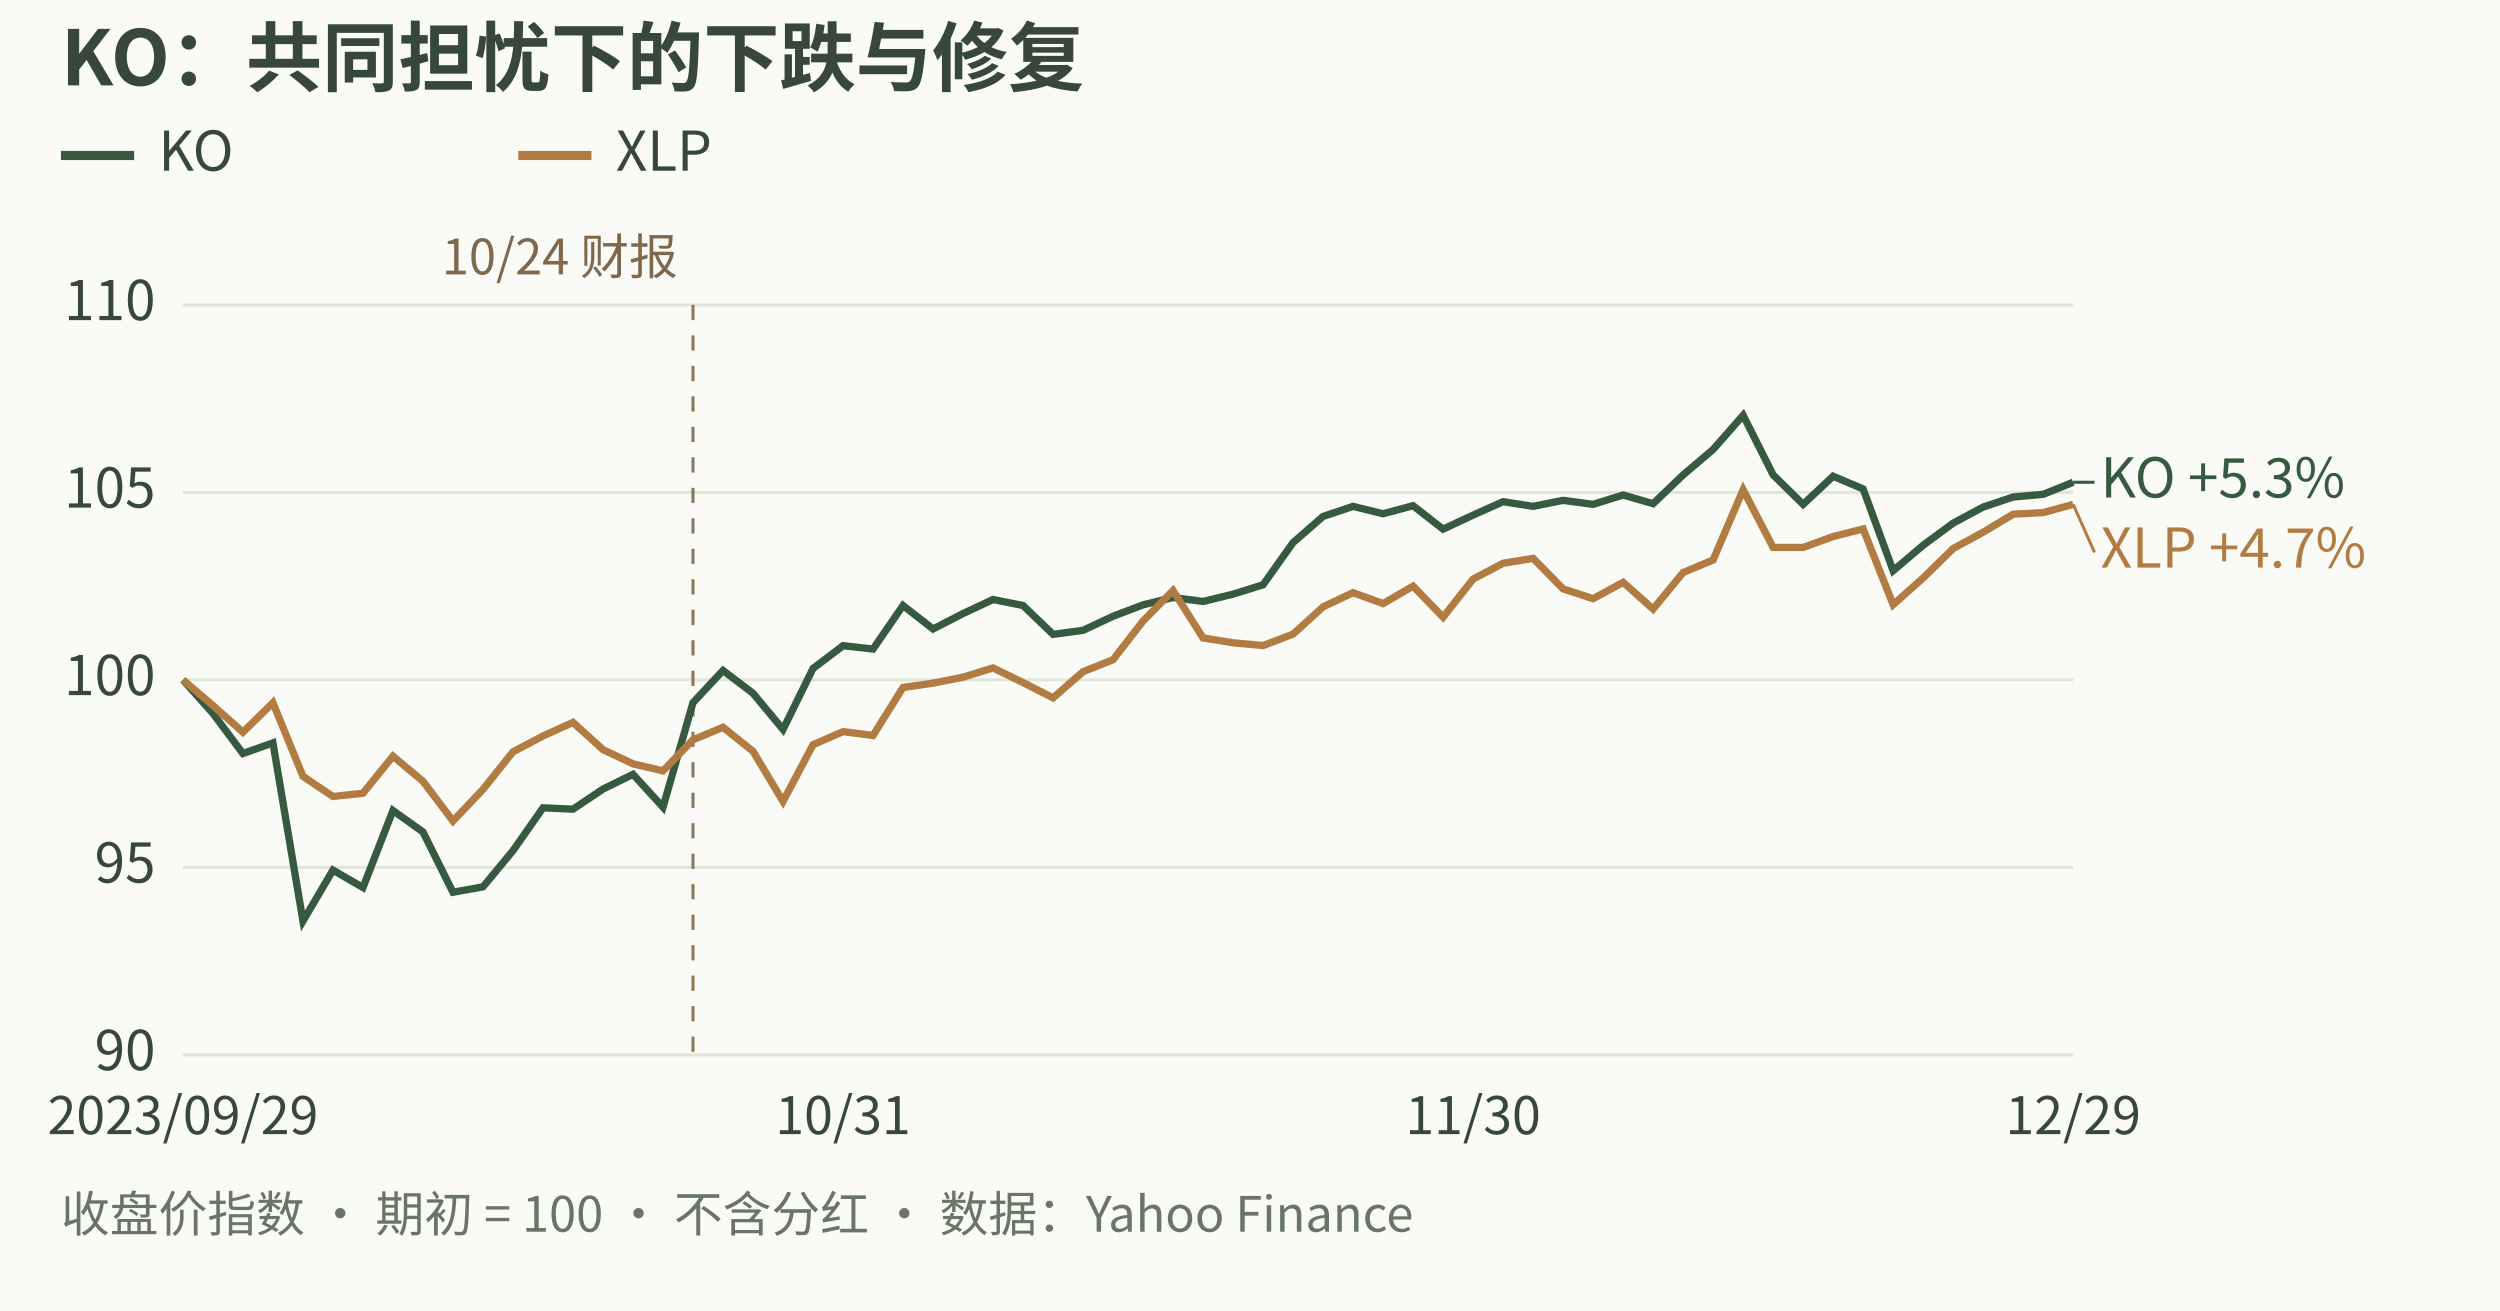
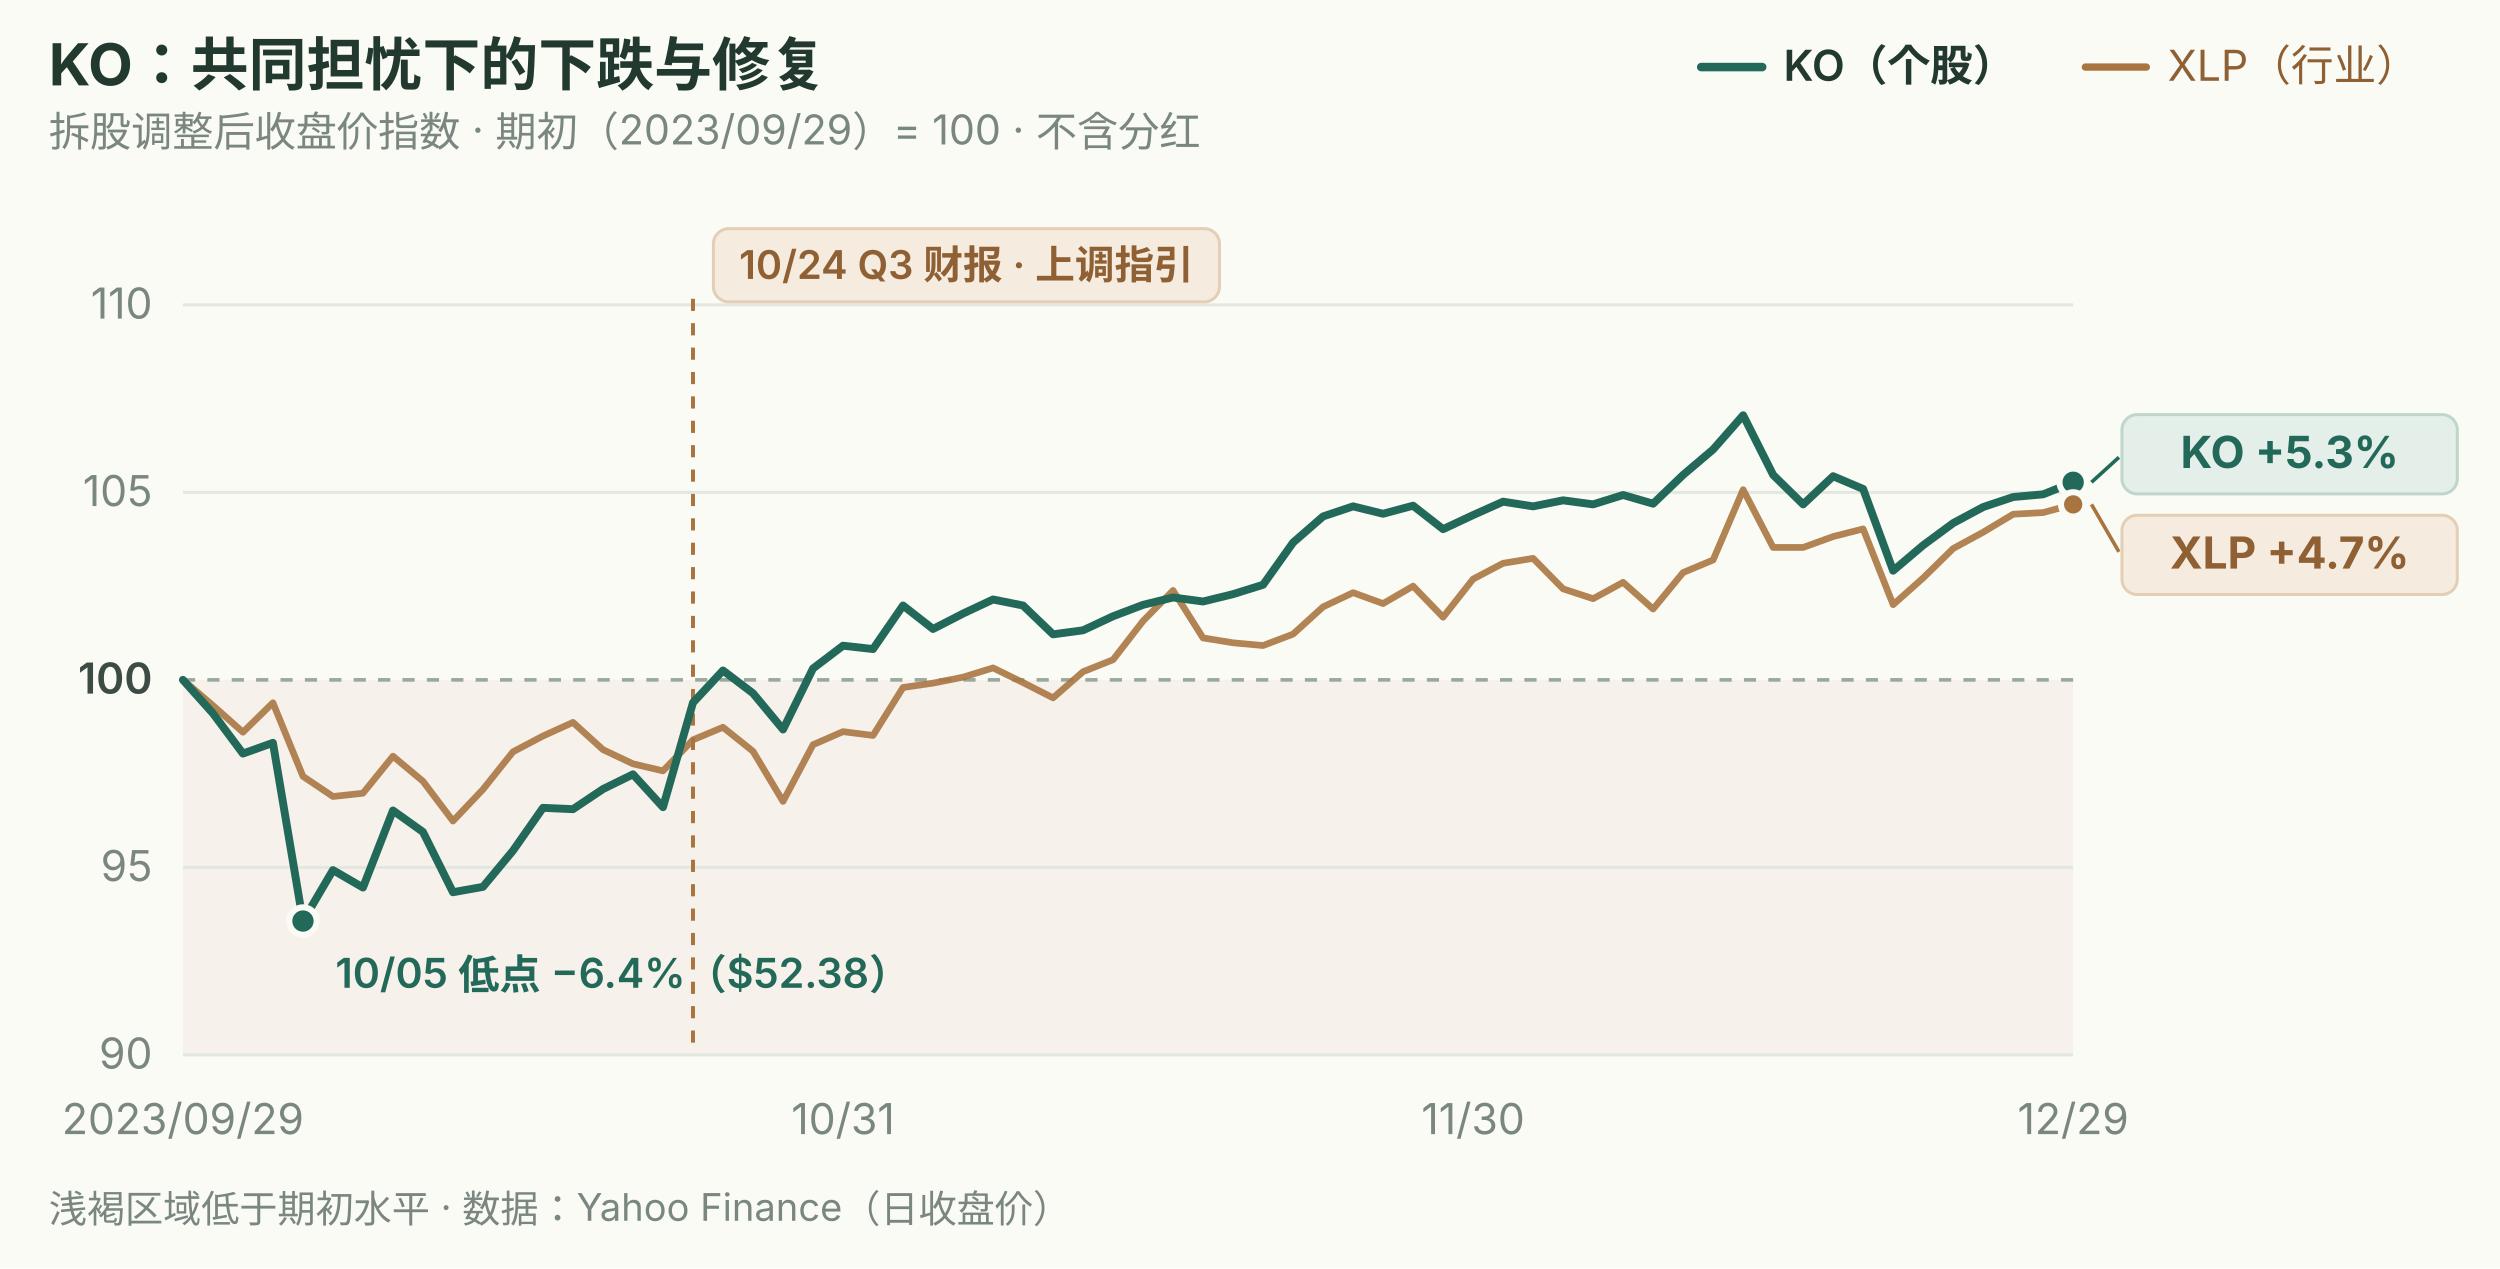
- <svg xmlns="http://www.w3.org/2000/svg" viewBox="0 0 820 430" role="img" aria-labelledby="title">
-   <rect width="820" height="430" fill="#fafbf7" />
-   <g font-family="Microsoft YaHei, Noto Sans CJK SC, sans-serif" fill="#37473a">
-     <text x="20" y="28" font-size="25" font-weight="600">KO：共同担忧下的下跌与修复</text>
-     <line x1="20" x2="44" y1="51" y2="51" stroke="#365940" stroke-width="3" />
-     <text x="52" y="56" font-size="18">KO</text>
-     <line x1="170" x2="194" y1="51" y2="51" stroke="#b27b42" stroke-width="3" />
-     <text x="202" y="56" font-size="18">XLP</text>
-     <line x1="60" x2="680" y1="346.00" y2="346.00" stroke="#dfe5d9" />
-     <text x="51" y="351.00" text-anchor="end" font-size="18">90</text>
-     <line x1="60" x2="680" y1="284.50" y2="284.50" stroke="#dfe5d9" />
-     <text x="51" y="289.50" text-anchor="end" font-size="18">95</text>
-     <line x1="60" x2="680" y1="223.00" y2="223.00" stroke="#dfe5d9" />
-     <text x="51" y="228.00" text-anchor="end" font-size="18">100</text>
-     <line x1="60" x2="680" y1="161.50" y2="161.50" stroke="#dfe5d9" />
-     <text x="51" y="166.50" text-anchor="end" font-size="18">105</text>
-     <line x1="60" x2="680" y1="100.00" y2="100.00" stroke="#dfe5d9" />
-     <text x="51" y="105.00" text-anchor="end" font-size="18">110</text>
-     <text x="60.00" y="372" text-anchor="middle" font-size="17">2023/09/29</text>
-     <text x="276.51" y="372" text-anchor="middle" font-size="17">10/31</text>
-     <text x="483.17" y="372" text-anchor="middle" font-size="17">11/30</text>
-     <text x="680.00" y="372" text-anchor="middle" font-size="17">12/29</text>
-     <line x1="227.30" x2="227.30" y1="100" y2="346" stroke="#8e7458" stroke-dasharray="5 5" />
-     <text x="222.30" y="90" text-anchor="end" font-size="16" fill="#80684d">10/24 财报</text>
-     <polyline points="60.00,223.00 69.84,233.99 79.68,247.17 89.52,243.65 99.37,302.10 109.21,285.40 119.05,291.11 128.89,265.85 138.73,272.88 148.57,292.65 158.41,290.89 168.25,279.03 178.10,264.97 187.94,265.41 197.78,258.81 207.62,253.98 217.46,264.75 227.30,230.47 237.14,219.92 246.98,227.39 256.83,239.26 266.67,219.26 276.51,211.79 286.35,212.89 296.19,198.61 306.03,206.30 315.87,201.25 325.71,196.63 335.56,198.61 345.40,208.06 355.24,206.74 365.08,202.13 374.92,198.39 384.76,195.97 394.60,197.29 404.44,194.88 414.29,191.80 424.13,177.96 433.97,169.39 443.81,166.09 453.65,168.51 463.49,165.87 473.33,173.56 483.17,168.95 493.02,164.55 502.86,166.09 512.70,164.11 522.54,165.43 532.38,162.36 542.22,165.21 552.06,155.77 561.90,147.42 571.75,136.21 581.59,155.77 591.43,165.43 601.27,156.20 611.11,160.38 620.95,187.19 630.79,178.84 640.63,171.59 650.48,166.31 660.32,163.02 670.16,162.14 680.00,158.18" fill="none" stroke="#365940" stroke-width="2.4" />
-     <line x1="680" y1="158.18" x2="687" y2="158.18" stroke="#365940" />
-     <text x="689" y="163.18" font-size="18" fill="#365940">KO +5.3%</text>
-     <polyline points="60.00,223.00 69.84,231.40 79.68,240.16 89.52,230.51 99.37,254.64 109.21,261.25 119.05,260.18 128.89,248.03 138.73,256.25 148.57,269.30 158.41,258.93 168.25,246.60 178.10,241.41 187.94,236.94 197.78,245.88 207.62,250.53 217.46,252.85 227.30,242.66 237.14,238.55 246.98,246.42 256.83,262.86 266.67,244.27 276.51,239.98 286.35,241.23 296.19,225.50 306.03,224.07 315.87,222.11 325.71,219.07 335.56,223.89 345.40,228.90 355.24,220.32 365.08,216.39 374.92,203.69 384.76,193.68 394.60,209.24 404.44,210.84 414.29,211.74 424.13,207.98 433.97,199.05 443.81,194.40 453.65,197.97 463.49,192.25 473.33,202.44 483.17,189.93 493.02,184.75 502.86,183.14 512.70,193.15 522.54,196.37 532.38,191.00 542.22,199.76 552.06,187.79 561.90,183.67 571.75,160.62 581.59,179.56 591.43,179.56 601.27,175.99 611.11,173.49 620.95,198.33 630.79,189.57 640.63,179.92 650.48,174.56 660.32,168.66 670.16,168.12 680.00,165.44" fill="none" stroke="#b27b42" stroke-width="2.4" />
-     <line x1="680" y1="165.44" x2="687" y2="181.18" stroke="#b27b42" />
-     <text x="689" y="186.18" font-size="18" fill="#b27b42">XLP +4.7%</text>
-     <text x="20" y="404" font-size="16" fill="#697565">收盘价指数 · 期初 = 100 · 不含分红 · 数据：Yahoo Finance</text>
+ <svg xmlns="http://www.w3.org/2000/svg" width="820" height="416" viewBox="0 0 820 416" role="img" aria-labelledby="title desc">
+   <rect width="820" height="416" fill="#fbfbf6" />
+   <g font-family="Inter, -apple-system, BlinkMacSystemFont, 'Segoe UI', 'PingFang SC', 'Microsoft YaHei', 'Noto Sans SC', sans-serif" fill="#3c4c44">
+     <text x="16" y="28" font-size="19" font-weight="650" fill="#22392f">KO：共同担忧下的下跌与修复</text>
+     <text x="16" y="48" font-size="13.5" fill="#7a8780">拆股调整后收盘价指数 · 期初（2023/09/29）= 100 · 不含分红</text>
+     <g transform="translate(558, 22)">
+       <line x1="0" y1="0" x2="20" y2="0" stroke="#23695a" stroke-width="2.8" stroke-linecap="round" />
+       <text x="27" y="4.5" font-size="14" font-weight="600" fill="#22392f">KO（个股）</text>
+       <line x1="126" y1="0" x2="146" y2="0" stroke="#a8743f" stroke-width="2.4" stroke-linecap="round" />
+       <text x="153" y="4.5" font-size="14" fill="#8f6033">XLP（行业）</text>
+     </g>
+     <rect x="60" y="223.00" width="620" height="123.00" fill="#a8743f" fill-opacity="0.06" />
+     <g stroke="#e2e7df" stroke-width="1">
+       <line x1="60" x2="680" y1="346.00" y2="346.00" />
+       <line x1="60" x2="680" y1="284.50" y2="284.50" />
+       <line x1="60" x2="680" y1="161.50" y2="161.50" />
+       <line x1="60" x2="680" y1="100.00" y2="100.00" />
+     </g>
+     <line x1="60" x2="680" y1="223.00" y2="223.00" stroke="#9aa99e" stroke-width="1.2" stroke-dasharray="4 4" />
+     <g font-size="14" fill="#7a8780" text-anchor="end">
+       <text x="50" y="350.50">90</text>
+       <text x="50" y="289.00">95</text>
+       <text x="50" y="227.50" font-weight="600" fill="#3c4c44">100</text>
+       <text x="50" y="166.00">105</text>
+       <text x="50" y="104.50">110</text>
+     </g>
+     <g font-size="14" fill="#7a8780" text-anchor="middle">
+       <text x="60.00" y="372">2023/09/29</text>
+       <text x="276.51" y="372">10/31</text>
+       <text x="483.17" y="372">11/30</text>
+       <text x="680.00" y="372">12/29</text>
+     </g>
+     <line x1="227.30" x2="227.30" y1="98" y2="346" stroke="#a8743f" stroke-width="1.3" stroke-dasharray="4 4" />
+     <rect x="234" y="75" width="166" height="24" rx="5" fill="#f5ebdf" stroke="#e4cfb6" stroke-width="1" />
+     <text x="317" y="91.5" text-anchor="middle" font-size="13" font-weight="600" fill="#8f6033">10/24 Q3 财报 · 上调指引</text>
+     <polyline points="60.00,223.00 69.84,231.40 79.68,240.16 89.52,230.51 99.37,254.64 109.21,261.25 119.05,260.18 128.89,248.03 138.73,256.25 148.57,269.30 158.41,258.93 168.25,246.60 178.10,241.41 187.94,236.94 197.78,245.88 207.62,250.53 217.46,252.85 227.30,242.66 237.14,238.55 246.98,246.42 256.83,262.86 266.67,244.27 276.51,239.98 286.35,241.23 296.19,225.50 306.03,224.07 315.87,222.11 325.71,219.07 335.56,223.89 345.40,228.90 355.24,220.32 365.08,216.39 374.92,203.69 384.76,193.68 394.60,209.24 404.44,210.84 414.29,211.74 424.13,207.98 433.97,199.05 443.81,194.40 453.65,197.97 463.49,192.25 473.33,202.44 483.17,189.93 493.02,184.75 502.86,183.14 512.70,193.15 522.54,196.37 532.38,191.00 542.22,199.76 552.06,187.79 561.90,183.67 571.75,160.62 581.59,179.56 591.43,179.56 601.27,175.99 611.11,173.49 620.95,198.33 630.79,189.57 640.63,179.92 650.48,174.56 660.32,168.66 670.16,168.12 680.00,165.44" fill="none" stroke="#a8743f" stroke-width="2.2" stroke-linejoin="round" stroke-linecap="round" stroke-opacity="0.88" />
+     <polyline points="60.00,223.00 69.84,233.99 79.68,247.17 89.52,243.65 99.37,302.10 109.21,285.40 119.05,291.11 128.89,265.85 138.73,272.88 148.57,292.65 158.41,290.89 168.25,279.03 178.10,264.97 187.94,265.41 197.78,258.81 207.62,253.98 217.46,264.75 227.30,230.47 237.14,219.92 246.98,227.39 256.83,239.26 266.67,219.26 276.51,211.79 286.35,212.89 296.19,198.61 306.03,206.30 315.87,201.25 325.71,196.63 335.56,198.61 345.40,208.06 355.24,206.74 365.08,202.13 374.92,198.39 384.76,195.97 394.60,197.29 404.44,194.88 414.29,191.80 424.13,177.96 433.97,169.39 443.81,166.09 453.65,168.51 463.49,165.87 473.33,173.56 483.17,168.95 493.02,164.55 502.86,166.09 512.70,164.11 522.54,165.43 532.38,162.36 542.22,165.21 552.06,155.77 561.90,147.42 571.75,136.21 581.59,155.77 591.43,165.43 601.27,156.20 611.11,160.38 620.95,187.19 630.79,178.84 640.63,171.59 650.48,166.31 660.32,163.02 670.16,162.14 680.00,158.18" fill="none" stroke="#23695a" stroke-width="2.6" stroke-linejoin="round" stroke-linecap="round" />
+     <circle cx="99.37" cy="302.10" r="4.5" fill="#23695a" stroke="#fbfbf6" stroke-width="2" />
+     <text x="110" y="324" font-size="13.5" font-weight="600" fill="#23695a">10/05 低点 −6.4%（$52.38）</text>
+     <circle cx="680.00" cy="158.18" r="4.5" fill="#23695a" stroke="#fbfbf6" stroke-width="2" />
+     <line x1="686" y1="158.18" x2="695" y2="150" stroke="#23695a" stroke-width="1.2" />
+     <rect x="696" y="136" width="110" height="26" rx="5" fill="#e5efe9" stroke="#bfd7ca" stroke-width="1" />
+     <text x="751" y="153.5" text-anchor="middle" font-size="14.5" font-weight="700" fill="#23695a">KO +5.3%</text>
+     <circle cx="680.00" cy="165.44" r="4" fill="#a8743f" stroke="#fbfbf6" stroke-width="2" />
+     <line x1="686" y1="165.44" x2="695" y2="181" stroke="#a8743f" stroke-width="1.2" />
+     <rect x="696" y="169" width="110" height="26" rx="5" fill="#f5ebdf" stroke="#e4cfb6" stroke-width="1" />
+     <text x="751" y="186.5" text-anchor="middle" font-size="14.5" font-weight="650" fill="#8f6033">XLP +4.7%</text>
+     <text x="16" y="401" font-size="12.5" fill="#7a8780">浅褐区域低于期初水平 · 数据：Yahoo Finance（日收盘价）</text>
  </g>
</svg>
